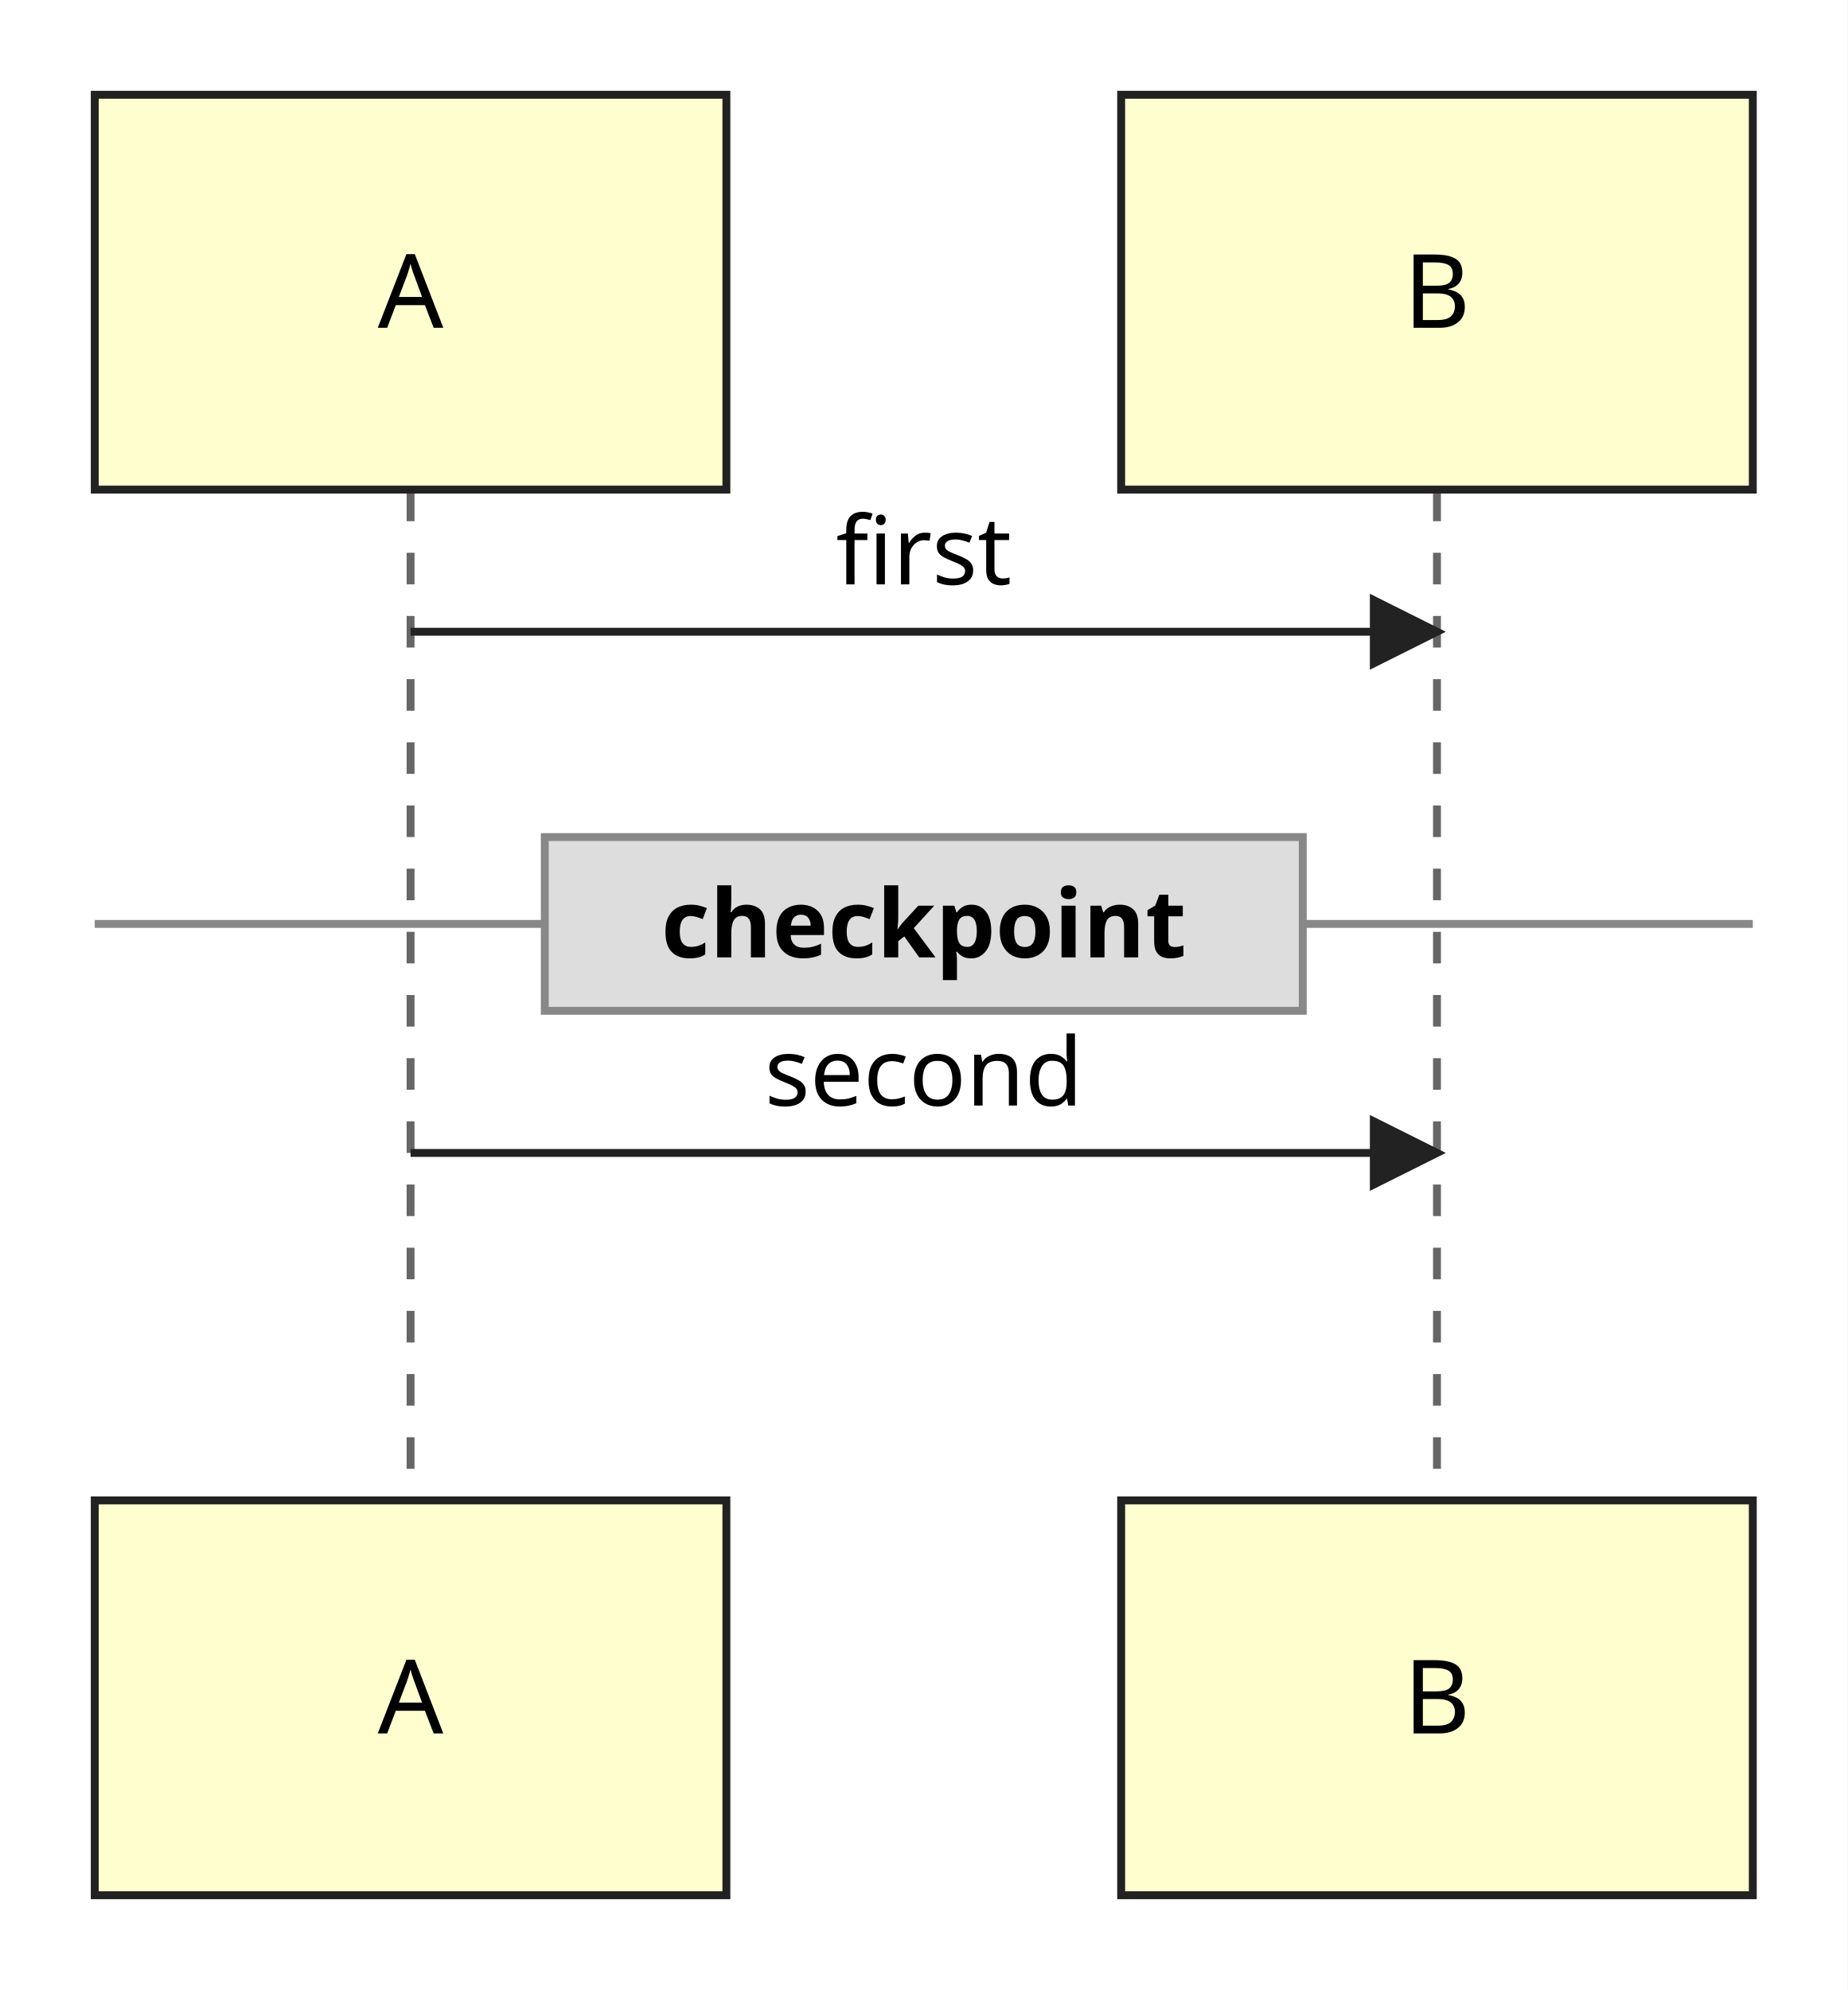
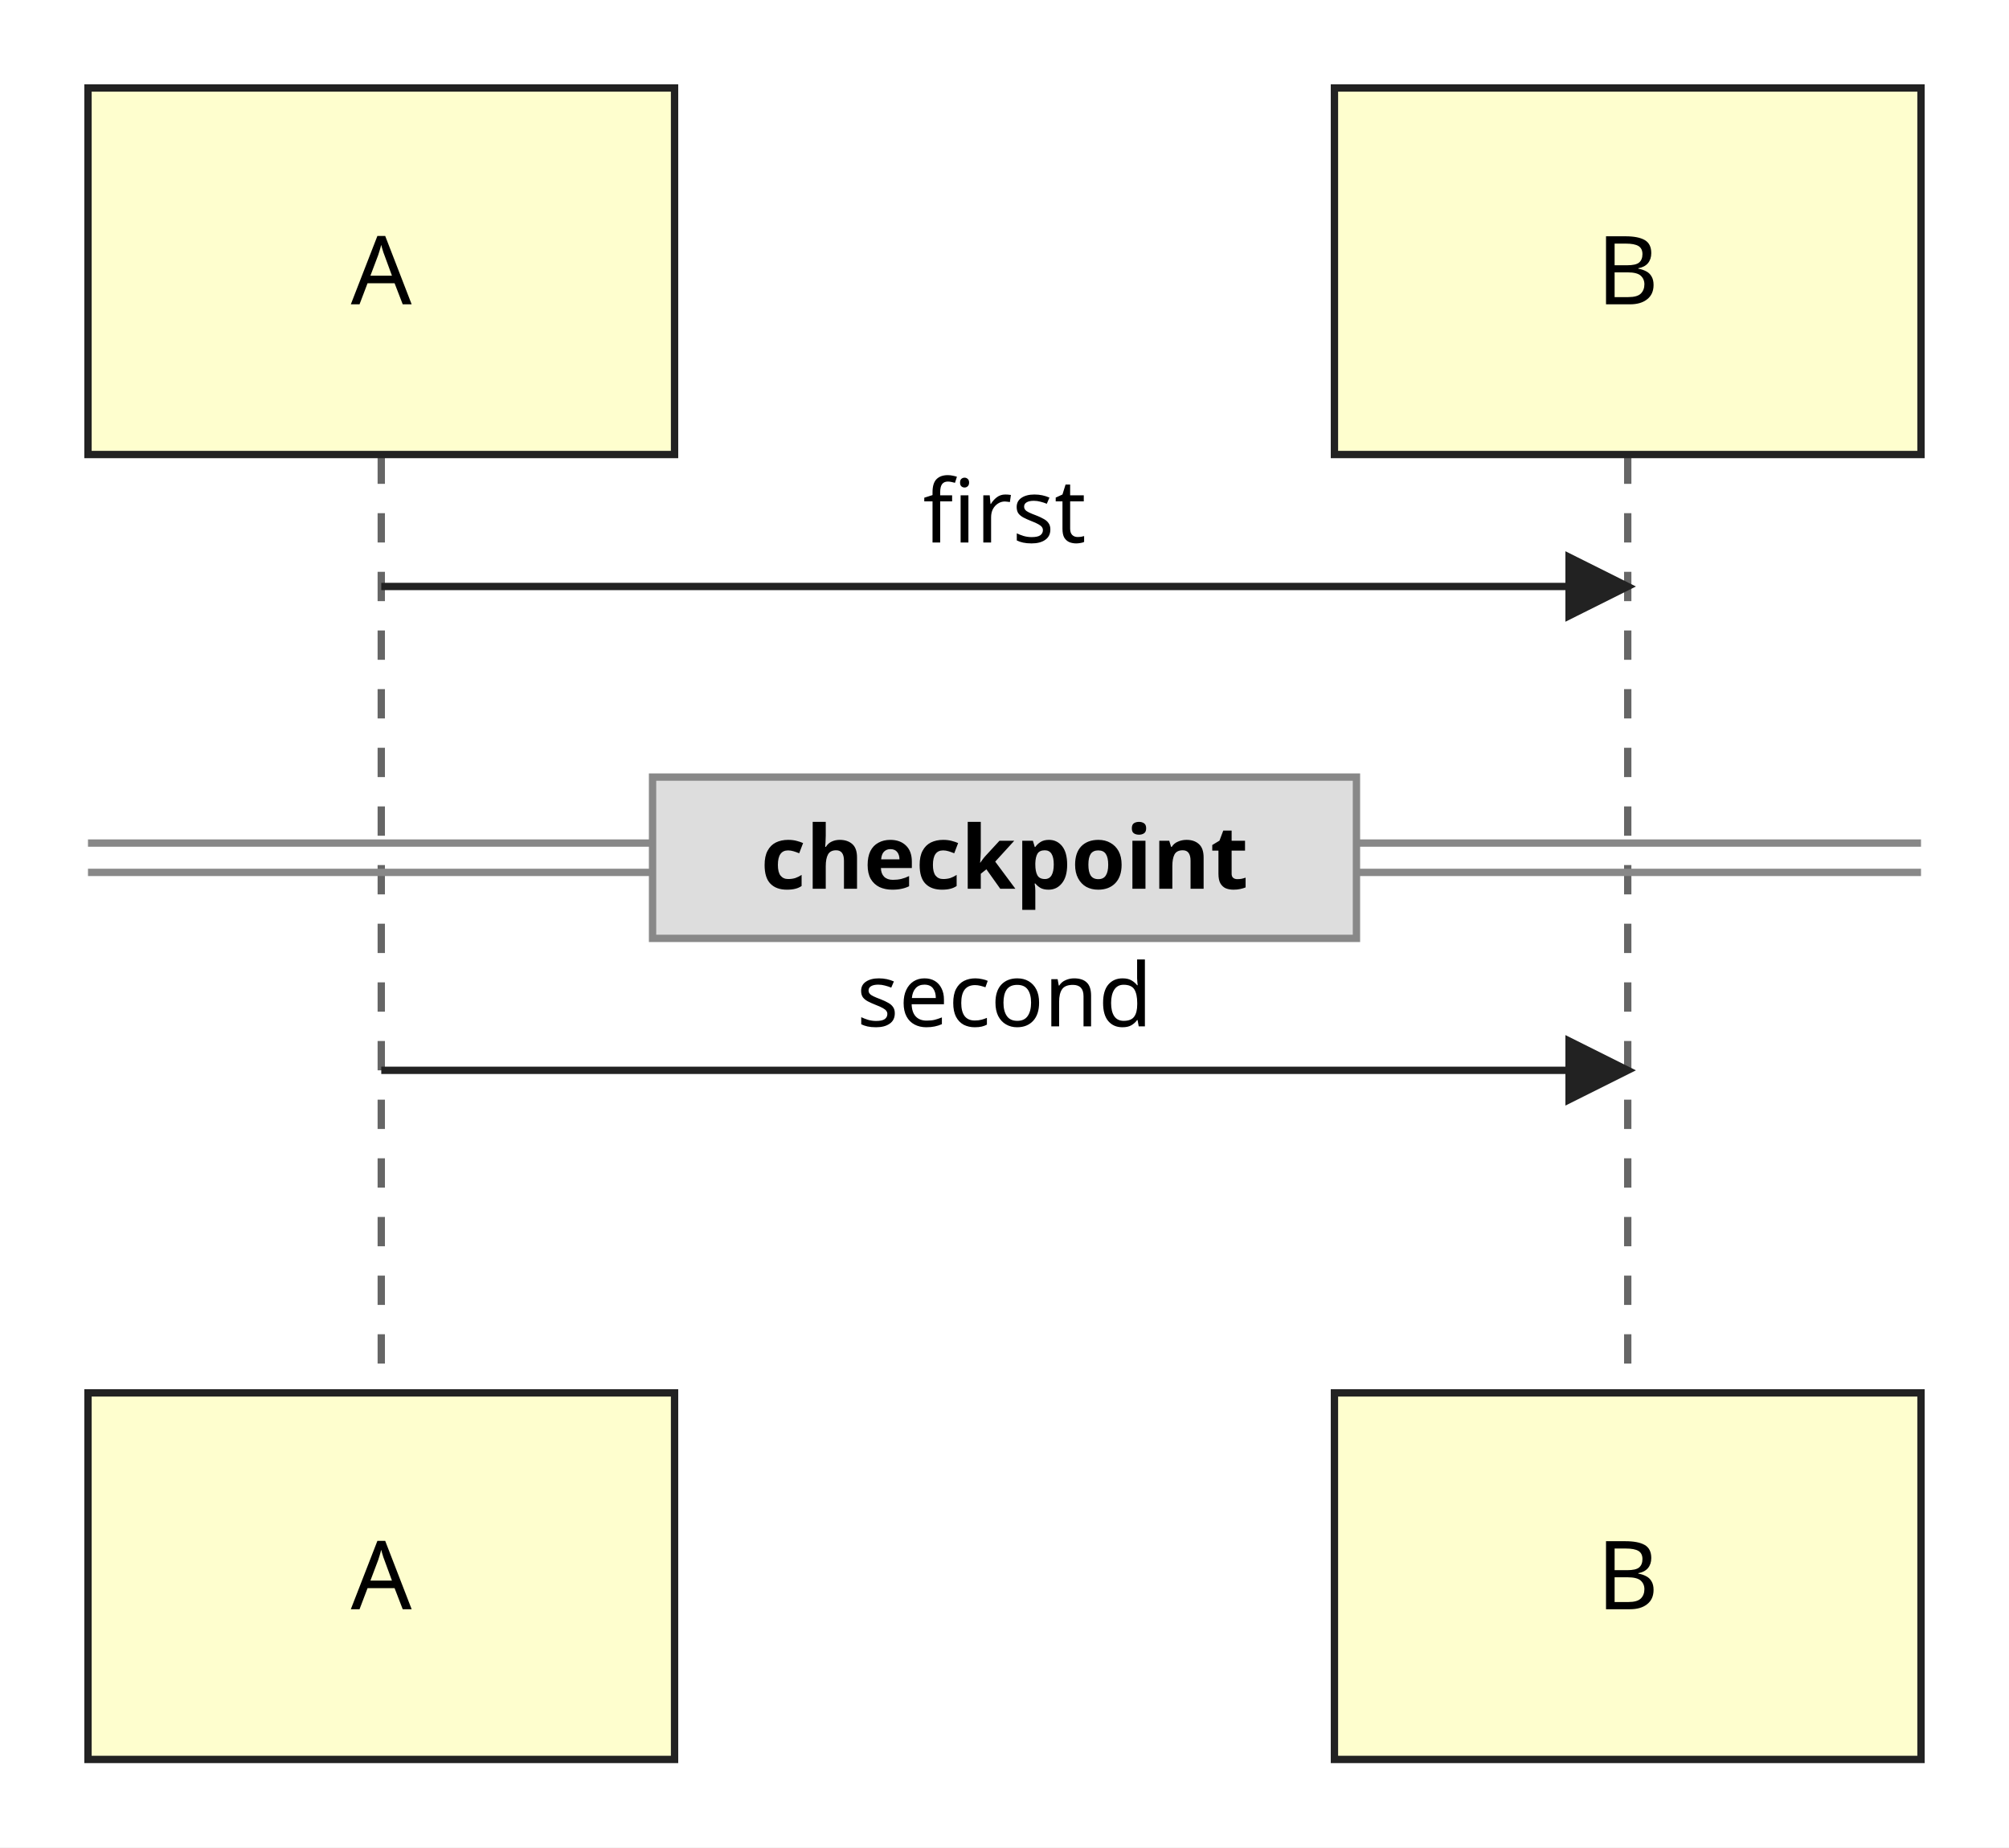
- <svg xmlns="http://www.w3.org/2000/svg" width="234" height="252" viewBox="0 0 234 252">
-   <rect x="0" y="0" width="234" height="252" fill="#fff" />
+ <svg xmlns="http://www.w3.org/2000/svg" width="274" height="252" viewBox="0 0 274 252">
+   <rect x="0" y="0" width="274" height="252" fill="#fff" />
  <line x1="52" y1="62" x2="52" y2="190" fill="none" stroke="#666" stroke-width="1" stroke-dasharray="4,4" />
-   <line x1="182" y1="62" x2="182" y2="190" fill="none" stroke="#666" stroke-width="1" stroke-dasharray="4,4" />
-   <line x1="52" y1="80" x2="182" y2="80" fill="none" stroke="#222" stroke-width="1" />
-   <polygon points="182,80 174,76 174,84" fill="#222" stroke="#222" stroke-width="1" />
-   <text x="117" y="74" text-anchor="middle" dominant-baseline="alphabetic" font-family="sans-serif" font-size="12" fill="#000">first</text>
-   <line x1="12" y1="117" x2="222" y2="117" fill="none" stroke="#888" stroke-width="1" />
-   <rect x="69" y="106" width="96" height="22" fill="#dddddd" stroke="#888" stroke-width="1" />
-   <text x="117" y="117" text-anchor="middle" dominant-baseline="middle" font-family="sans-serif" font-size="12" font-weight="bold" fill="#000">checkpoint</text>
-   <line x1="52" y1="146" x2="182" y2="146" fill="none" stroke="#222" stroke-width="1" />
-   <polygon points="182,146 174,142 174,150" fill="#222" stroke="#222" stroke-width="1" />
-   <text x="117" y="140" text-anchor="middle" dominant-baseline="alphabetic" font-family="sans-serif" font-size="12" fill="#000">second</text>
+   <line x1="222" y1="62" x2="222" y2="190" fill="none" stroke="#666" stroke-width="1" stroke-dasharray="4,4" />
+   <line x1="52" y1="80" x2="222" y2="80" fill="none" stroke="#222" stroke-width="1" />
+   <polygon points="222,80 214,76 214,84" fill="#222" stroke="#222" stroke-width="1" />
+   <text x="137" y="74" text-anchor="middle" dominant-baseline="alphabetic" font-family="sans-serif" font-size="12" fill="#000">first</text>
+   <line x1="12" y1="115" x2="262" y2="115" fill="none" stroke="#888" stroke-width="1" />
+   <line x1="12" y1="119" x2="262" y2="119" fill="none" stroke="#888" stroke-width="1" />
+   <rect x="89" y="106" width="96" height="22" fill="#dddddd" stroke="#888" stroke-width="1" />
+   <text x="137" y="117" text-anchor="middle" dominant-baseline="middle" font-family="sans-serif" font-size="12" font-weight="bold" fill="#000">checkpoint</text>
+   <line x1="52" y1="146" x2="222" y2="146" fill="none" stroke="#222" stroke-width="1" />
+   <polygon points="222,146 214,142 214,150" fill="#222" stroke="#222" stroke-width="1" />
+   <text x="137" y="140" text-anchor="middle" dominant-baseline="alphabetic" font-family="sans-serif" font-size="12" fill="#000">second</text>
  <rect x="12" y="12" width="80" height="50" fill="#fefece" stroke="#222" stroke-width="1" />
  <text x="52" y="37" text-anchor="middle" dominant-baseline="middle" font-family="sans-serif" font-size="13" fill="#000">A</text>
  <rect x="12" y="190" width="80" height="50" fill="#fefece" stroke="#222" stroke-width="1" />
  <text x="52" y="215" text-anchor="middle" dominant-baseline="middle" font-family="sans-serif" font-size="13" fill="#000">A</text>
-   <rect x="142" y="12" width="80" height="50" fill="#fefece" stroke="#222" stroke-width="1" />
-   <text x="182" y="37" text-anchor="middle" dominant-baseline="middle" font-family="sans-serif" font-size="13" fill="#000">B</text>
-   <rect x="142" y="190" width="80" height="50" fill="#fefece" stroke="#222" stroke-width="1" />
-   <text x="182" y="215" text-anchor="middle" dominant-baseline="middle" font-family="sans-serif" font-size="13" fill="#000">B</text>
+   <rect x="182" y="12" width="80" height="50" fill="#fefece" stroke="#222" stroke-width="1" />
+   <text x="222" y="37" text-anchor="middle" dominant-baseline="middle" font-family="sans-serif" font-size="13" fill="#000">B</text>
+   <rect x="182" y="190" width="80" height="50" fill="#fefece" stroke="#222" stroke-width="1" />
+   <text x="222" y="215" text-anchor="middle" dominant-baseline="middle" font-family="sans-serif" font-size="13" fill="#000">B</text>
</svg>
